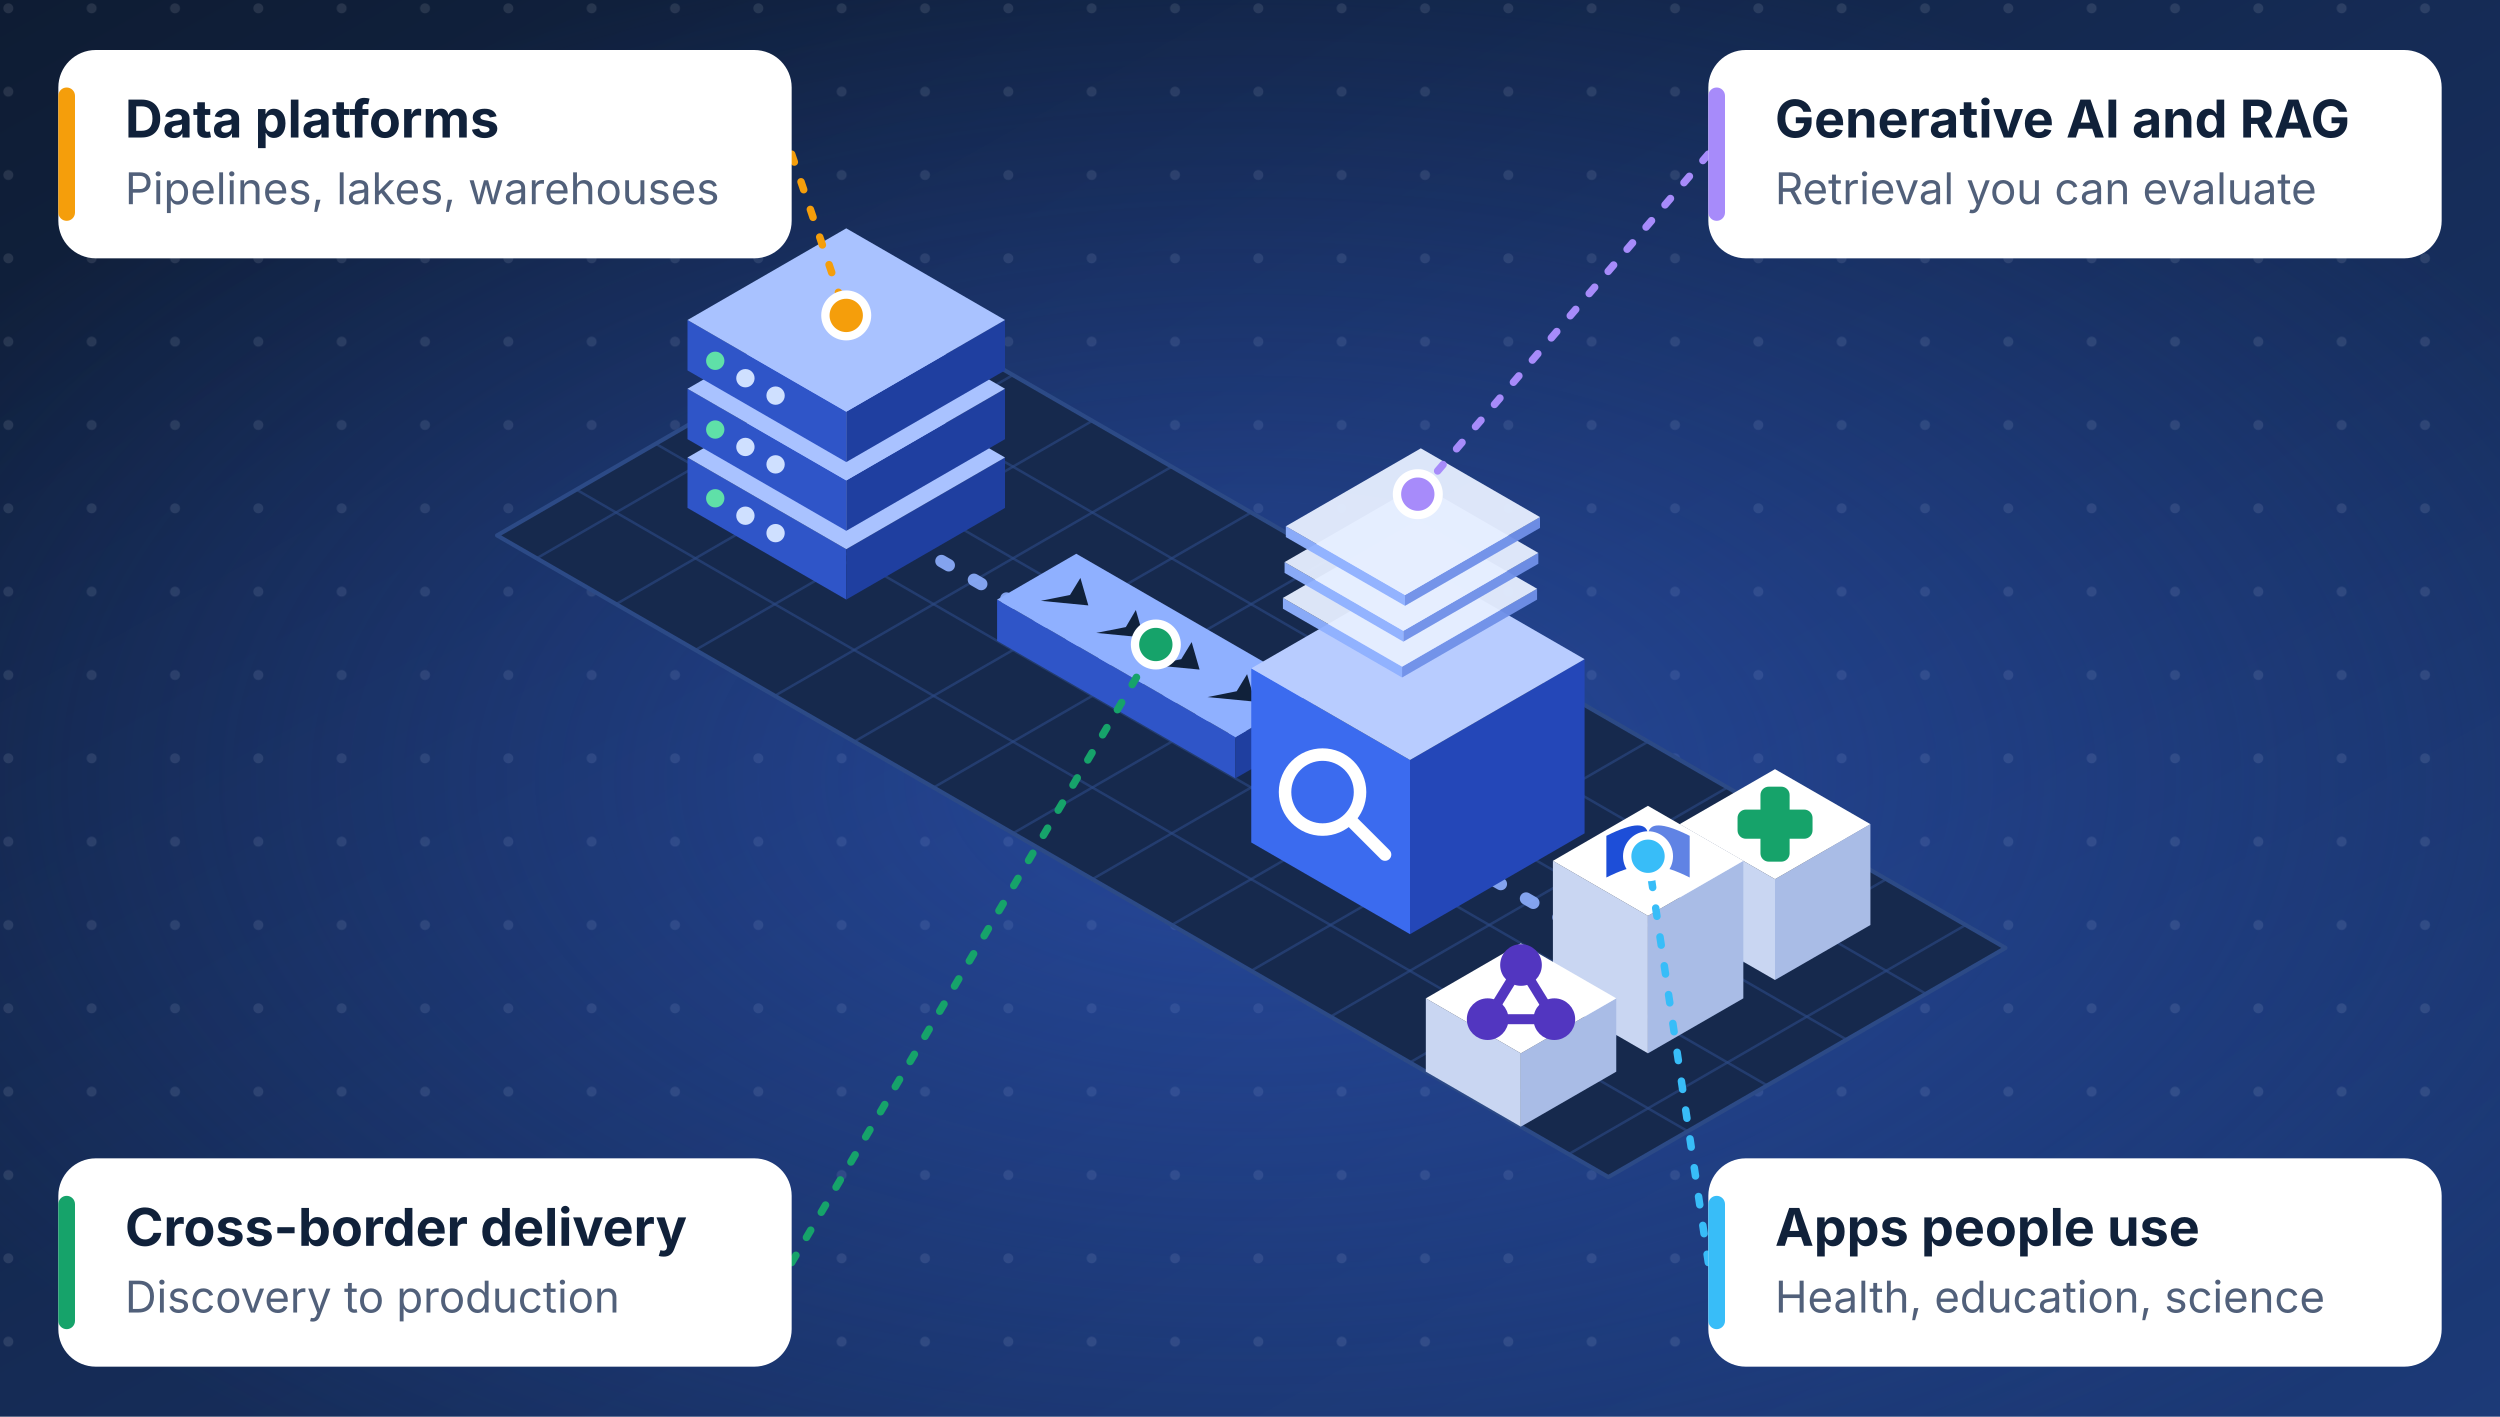
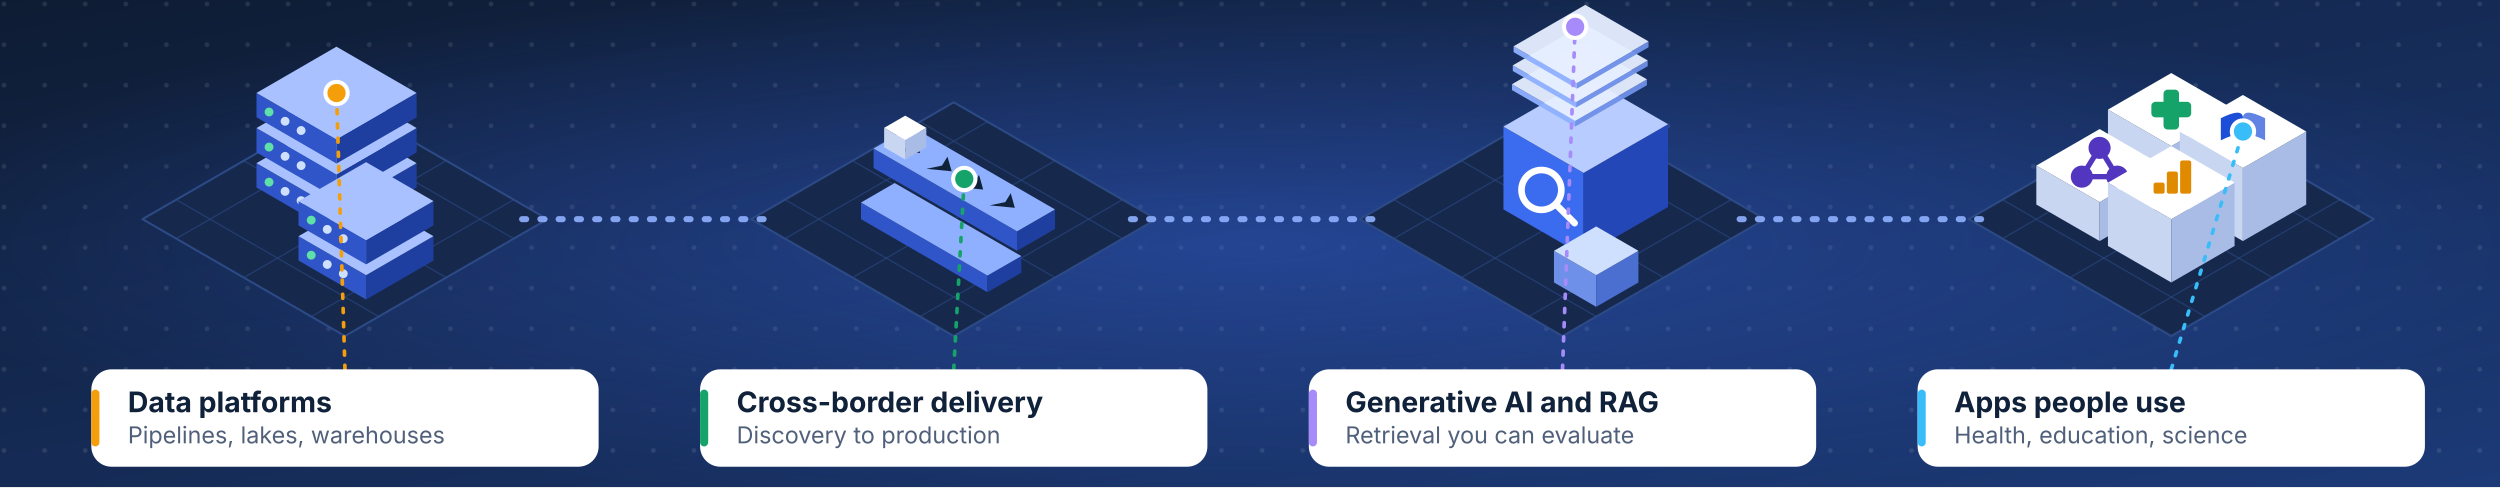
- <svg xmlns="http://www.w3.org/2000/svg" viewBox="0 0 600 340" aria-label="Isometric illustration of a data platform: data sources, a pipeline, a retrieval layer and applications for health, education and science" font-family="Inter,system-ui,sans-serif">
+ <svg xmlns="http://www.w3.org/2000/svg" viewBox="0 0 1232 240" aria-label="Isometric illustration of a data platform: data sources, a pipeline, a retrieval layer and applications for health, education and science" font-family="Inter,system-ui,sans-serif">
  <defs>
    <linearGradient id="hg-bg" x1="0" y1="0" x2="1" y2="1">
      <stop offset="0" stop-color="#0e1c33" />
      <stop offset="1" stop-color="#1c3a78" />
    </linearGradient>
-     <radialGradient id="hg-glow" cx="0.5" cy="0.55" r="0.6">
-       <stop offset="0" stop-color="#3b6bef" stop-opacity="0.45" />
+     <radialGradient id="hg-glow" cx="0.5" cy="0.5" r="0.55">
+       <stop offset="0" stop-color="#3b6bef" stop-opacity="0.4" />
      <stop offset="1" stop-color="#3b6bef" stop-opacity="0" />
    </radialGradient>
    <pattern id="hg-dots" width="20" height="20" patternUnits="userSpaceOnUse">
      <circle cx="2" cy="2" r="1.2" fill="#fff" opacity="0.1" />
    </pattern>
  </defs>
-   <rect width="600" height="340" fill="url(#hg-bg)" />
-   <rect width="600" height="340" fill="url(#hg-dots)" />
-   <rect width="600" height="340" fill="url(#hg-glow)" />
-   <g>
-     <polygon points="214.5,73.5 481.3,227.5 386.0,282.5 119.3,128.5" fill="#16294d" stroke-linejoin="round" stroke="#2c4a86" />
-     <line x1="224.053" y1="79" x2="128.79" y2="134" stroke="#2c4a86" stroke-width="0.6" opacity="0.6" />
-     <line x1="243.105" y1="90" x2="147.842" y2="145" stroke="#2c4a86" stroke-width="0.6" opacity="0.6" />
-     <line x1="262.158" y1="101" x2="166.895" y2="156" stroke="#2c4a86" stroke-width="0.6" opacity="0.6" />
-     <line x1="281.21" y1="112" x2="185.947" y2="167" stroke="#2c4a86" stroke-width="0.6" opacity="0.6" />
-     <line x1="300.263" y1="123" x2="205" y2="178" stroke="#2c4a86" stroke-width="0.6" opacity="0.6" />
-     <line x1="319.315" y1="134" x2="224.053" y2="189" stroke="#2c4a86" stroke-width="0.6" opacity="0.6" />
-     <line x1="338.368" y1="145" x2="243.105" y2="200" stroke="#2c4a86" stroke-width="0.6" opacity="0.6" />
-     <line x1="357.42" y1="156" x2="262.158" y2="211" stroke="#2c4a86" stroke-width="0.6" opacity="0.6" />
-     <line x1="376.473" y1="167" x2="281.21" y2="222" stroke="#2c4a86" stroke-width="0.6" opacity="0.6" />
-     <line x1="395.526" y1="178" x2="300.263" y2="233" stroke="#2c4a86" stroke-width="0.6" opacity="0.6" />
-     <line x1="414.578" y1="189" x2="319.315" y2="244" stroke="#2c4a86" stroke-width="0.6" opacity="0.6" />
-     <line x1="433.631" y1="200" x2="338.368" y2="255" stroke="#2c4a86" stroke-width="0.6" opacity="0.6" />
-     <line x1="452.683" y1="211" x2="357.42" y2="266" stroke="#2c4a86" stroke-width="0.6" opacity="0.6" />
-     <line x1="471.736" y1="222" x2="376.473" y2="277" stroke="#2c4a86" stroke-width="0.6" opacity="0.6" />
-     <line x1="214.526" y1="73.5" x2="481.262" y2="227.5" stroke="#2c4a86" stroke-width="0.6" opacity="0.6" />
-     <line x1="195.474" y1="84.5" x2="462.21" y2="238.5" stroke="#2c4a86" stroke-width="0.6" opacity="0.6" />
-     <line x1="176.421" y1="95.5" x2="443.157" y2="249.5" stroke="#2c4a86" stroke-width="0.6" opacity="0.6" />
-     <line x1="157.369" y1="106.5" x2="424.104" y2="260.5" stroke="#2c4a86" stroke-width="0.6" opacity="0.6" />
-     <line x1="138.316" y1="117.5" x2="405.052" y2="271.5" stroke="#2c4a86" stroke-width="0.6" opacity="0.6" />
-     <line x1="119.263" y1="128.5" x2="385.999" y2="282.5" stroke="#2c4a86" stroke-width="0.6" opacity="0.6" />
-   </g>
-   <line x1="225.958" y1="134.66" x2="378.378" y2="222.66" stroke="#8fb0ff" stroke-width="3" stroke-dasharray="2 7" stroke-linecap="round" opacity="0.9" />
-   <g>
-     <polygon points="165.0,109.8 203.1,131.8 203.1,143.9 165.0,121.9" fill="#2f55c8" stroke-linejoin="round" />
-     <polygon points="241.2,109.8 203.1,131.8 203.1,143.9 241.2,121.9" fill="#1f3fa0" stroke-linejoin="round" />
-     <polygon points="203.1,87.8 241.2,109.8 203.1,131.8 165.0,109.8" fill="#a9c2ff" stroke-linejoin="round" />
-     <circle cx="171.658" cy="119.59" r="2.2" fill="#5fe0a8" />
-     <circle cx="178.898" cy="123.77" r="2.2" fill="#cfe0ff" />
-     <circle cx="186.138" cy="127.95" r="2.2" fill="#cfe0ff" />
-   </g>
-   <g>
-     <polygon points="165.0,93.3 203.1,115.3 203.1,127.4 165.0,105.4" fill="#2f55c8" stroke-linejoin="round" />
-     <polygon points="241.2,93.3 203.1,115.3 203.1,127.4 241.2,105.4" fill="#1f3fa0" stroke-linejoin="round" />
-     <polygon points="203.1,71.3 241.2,93.3 203.1,115.3 165.0,93.3" fill="#a9c2ff" stroke-linejoin="round" />
-     <circle cx="171.658" cy="103.09" r="2.2" fill="#5fe0a8" />
-     <circle cx="178.898" cy="107.27" r="2.2" fill="#cfe0ff" />
-     <circle cx="186.138" cy="111.45" r="2.2" fill="#cfe0ff" />
-   </g>
-   <g>
-     <polygon points="165.0,76.8 203.1,98.8 203.1,110.9 165.0,88.9" fill="#2f55c8" stroke-linejoin="round" />
-     <polygon points="241.2,76.8 203.1,98.8 203.1,110.9 241.2,88.9" fill="#1f3fa0" stroke-linejoin="round" />
-     <polygon points="203.1,54.8 241.2,76.8 203.1,98.8 165.0,76.8" fill="#a9c2ff" stroke-linejoin="round" />
-     <circle cx="171.658" cy="86.59" r="2.2" fill="#5fe0a8" />
-     <circle cx="178.898" cy="90.77" r="2.2" fill="#cfe0ff" />
-     <circle cx="186.138" cy="94.95" r="2.2" fill="#cfe0ff" />
-   </g>
-   <g>
-     <polygon points="239.3,143.9 296.5,176.9 296.5,186.8 239.3,153.8" fill="#2f55c8" stroke-linejoin="round" />
-     <polygon points="315.5,165.9 296.5,176.9 296.5,186.8 315.5,175.8" fill="#1f3fa0" stroke-linejoin="round" />
-     <polygon points="258.3,132.9 315.5,165.9 296.5,176.9 239.3,143.9" fill="#8fb0ff" stroke-linejoin="round" />
-   </g>
-   <polygon points="259.3,138.7 261.2,145.3 249.8,144.2 256.8,142.8" fill="#10213a" stroke-linejoin="round" />
-   <polygon points="272.6,146.4 274.5,153.0 263.1,151.9 270.2,150.5" fill="#10213a" stroke-linejoin="round" />
-   <polygon points="286.0,154.1 287.9,160.7 276.4,159.6 283.5,158.2" fill="#10213a" stroke-linejoin="round" />
-   <polygon points="299.3,161.8 301.2,168.4 289.8,167.3 296.8,165.9" fill="#10213a" stroke-linejoin="round" />
-   <g>
-     <polygon points="300.3,160.4 338.4,182.4 338.4,224.2 300.3,202.2" fill="#3b6bef" stroke-linejoin="round" />
-     <polygon points="380.3,158.2 338.4,182.4 338.4,224.2 380.3,200.0" fill="#2447b8" stroke-linejoin="round" />
-     <polygon points="342.2,136.2 380.3,158.2 338.4,182.4 300.3,160.4" fill="#b8ccff" stroke-linejoin="round" />
-   </g>
-   <g>
-     <polygon points="307.9,143.5 336.5,160.0 336.5,162.6 307.9,146.1" fill="#8fb0ff" stroke-linejoin="round" opacity="0.95" />
-     <polygon points="368.9,141.3 336.5,160.0 336.5,162.6 368.9,143.9" fill="#6f90e8" stroke-linejoin="round" opacity="0.95" />
-     <polygon points="340.3,124.8 368.9,141.3 336.5,160.0 307.9,143.5" fill="#e6eeff" stroke-linejoin="round" opacity="0.95" />
-   </g>
-   <g>
-     <polygon points="308.3,134.9 336.8,151.4 336.8,154.0 308.3,137.5" fill="#8fb0ff" stroke-linejoin="round" opacity="0.95" />
-     <polygon points="369.2,132.7 336.8,151.4 336.8,154.0 369.2,135.3" fill="#6f90e8" stroke-linejoin="round" opacity="0.95" />
-     <polygon points="340.7,116.2 369.2,132.7 336.8,151.4 308.3,134.9" fill="#e6eeff" stroke-linejoin="round" opacity="0.95" />
-   </g>
-   <g>
-     <polygon points="308.6,126.3 337.2,142.8 337.2,145.4 308.6,128.9" fill="#8fb0ff" stroke-linejoin="round" opacity="0.95" />
-     <polygon points="369.6,124.1 337.2,142.8 337.2,145.4 369.6,126.7" fill="#6f90e8" stroke-linejoin="round" opacity="0.95" />
-     <polygon points="341.0,107.6 369.6,124.1 337.2,142.8 308.6,126.3" fill="#e6eeff" stroke-linejoin="round" opacity="0.95" />
-   </g>
-   <g stroke="#fff" stroke-width="3" fill="none" stroke-linecap="round">
-     <circle cx="317.41" cy="190.1" r="9" />
-     <line x1="323.91" y1="196.6" x2="332.41" y2="205.1" />
-   </g>
-   <g>
-     <g>
-       <polygon points="403.1,197.8 426.0,211.0 426.0,235.2 403.1,222.0" fill="#c9d6f2" stroke-linejoin="round" />
-       <polygon points="448.9,197.8 426.0,211.0 426.0,235.2 448.9,222.0" fill="#a9bce6" stroke-linejoin="round" />
-       <polygon points="426.0,184.6 448.9,197.8 426.0,211.0 403.1,197.8" fill="#ffffff" stroke-linejoin="round" />
-     </g>
-     <g fill="#16a36a">
-       <rect x="422.51" y="188.8" width="7" height="18" rx="2" />
-       <rect x="417.01" y="194.3" width="18" height="7" rx="2" />
-     </g>
-   </g>
-   <g>
-     <g>
-       <polygon points="372.7,206.6 395.5,219.8 395.5,252.8 372.7,239.6" fill="#c9d6f2" stroke-linejoin="round" />
-       <polygon points="418.4,206.6 395.5,219.8 395.5,252.8 418.4,239.6" fill="#a9bce6" stroke-linejoin="round" />
-       <polygon points="395.5,193.4 418.4,206.6 395.5,219.8 372.7,206.6" fill="#ffffff" stroke-linejoin="round" />
-     </g>
-     <g fill="#1d4ed8">
-       <path d="M385.526 200.6q10 -5 10 0v10q0 -5 -10 0z" />
-       <path d="M405.526 200.6q-10 -5 -10 0v10q0 -5 10 0z" opacity="0.7" />
-     </g>
-   </g>
-   <g>
-     <g>
-       <polygon points="342.2,239.6 365.0,252.8 365.0,270.4 342.2,257.2" fill="#c9d6f2" stroke-linejoin="round" />
-       <polygon points="387.9,239.6 365.0,252.8 365.0,270.4 387.9,257.2" fill="#a9bce6" stroke-linejoin="round" />
-       <polygon points="365.0,226.4 387.9,239.6 365.0,252.8 342.2,239.6" fill="#ffffff" stroke-linejoin="round" />
-     </g>
-     <g stroke="#5236c0" stroke-width="2.4" fill="#5236c0">
-       <polygon points="357.0,244.6 373.0,244.6 365.0,231.6" fill="none" />
-       <circle cx="357.041" cy="244.6" r="3.8" />
-       <circle cx="373.041" cy="244.6" r="3.8" />
-       <circle cx="365.041" cy="231.6" r="3.8" />
-     </g>
-   </g>
-   <g class="callout">
-     <line x1="190" y1="37" x2="203.095" y2="75.7" stroke="#f59e0b" stroke-width="1.8" stroke-dasharray="2 5" stroke-linecap="round" />
-     <g>
-       <rect x="14" y="12" width="176" height="50" rx="9" fill="#fff" />
-       <rect x="14" y="21" width="4" height="32" rx="2" fill="#f59e0b" />
-       <text x="30" y="33" fill="#10213a" font-size="12.5" font-weight="700">Data platforms</text>
-       <text x="30" y="49" fill="#51607a" font-size="10.5">Pipelines, lakes, warehouses</text>
-     </g>
-     <circle cx="203.095" cy="75.7" r="5" fill="#f59e0b" stroke="#fff" stroke-width="2" />
-   </g>
-   <g class="callout">
-     <line x1="190" y1="303" x2="277.4" y2="154.68" stroke="#16a36a" stroke-width="1.8" stroke-dasharray="2 5" stroke-linecap="round" />
-     <g>
-       <rect x="14" y="278" width="176" height="50" rx="9" fill="#fff" />
-       <rect x="14" y="287" width="4" height="32" rx="2" fill="#16a36a" />
-       <text x="30" y="299" fill="#10213a" font-size="12.5" font-weight="700">Cross-border delivery</text>
-       <text x="30" y="315" fill="#51607a" font-size="10.5">Discovery to production</text>
-     </g>
-     <circle cx="277.4" cy="154.68" r="5" fill="#16a36a" stroke="#fff" stroke-width="2" />
-   </g>
-   <g class="callout">
-     <line x1="410" y1="37" x2="340.273" y2="118.6" stroke="#a78bfa" stroke-width="1.8" stroke-dasharray="2 5" stroke-linecap="round" />
-     <g>
-       <rect x="410" y="12" width="176" height="50" rx="9" fill="#fff" />
-       <rect x="410" y="21" width="4" height="32" rx="2" fill="#a78bfa" />
-       <text x="426" y="33" fill="#10213a" font-size="12.5" font-weight="700">Generative AI and RAG</text>
-       <text x="426" y="49" fill="#51607a" font-size="10.5">Retrieval you can evaluate</text>
-     </g>
-     <circle cx="340.273" cy="118.6" r="5" fill="#a78bfa" stroke="#fff" stroke-width="2" />
-   </g>
-   <g class="callout">
-     <line x1="410" y1="303" x2="395.526" y2="205.5" stroke="#38bdf8" stroke-width="1.8" stroke-dasharray="2 5" stroke-linecap="round" />
-     <g>
-       <rect x="410" y="278" width="176" height="50" rx="9" fill="#fff" />
-       <rect x="410" y="287" width="4" height="32" rx="2" fill="#38bdf8" />
-       <text x="426" y="299" fill="#10213a" font-size="12.5" font-weight="700">Apps people use</text>
-       <text x="426" y="315" fill="#51607a" font-size="10.5">Health, education, science</text>
-     </g>
-     <circle cx="395.526" cy="205.5" r="5" fill="#38bdf8" stroke="#fff" stroke-width="2" />
-   </g>
+   <rect width="1232" height="240" fill="url(#hg-bg)" />
+   <rect width="1232" height="240" fill="url(#hg-dots)" />
+   <rect width="1232" height="240" fill="url(#hg-glow)" />
+   <g>
+     <g>
+       <polygon points="170.0,50.4 269.8,108.0 170.0,165.6 70.2,108.0" fill="#16294d" stroke-linejoin="round" stroke="#2c4a86" />
+       <line x1="186.628" y1="60" x2="86.862" y2="117.6" stroke="#2c4a86" stroke-width="0.6" opacity="0.6" />
+       <line x1="153.372" y1="60" x2="253.138" y2="117.6" stroke="#2c4a86" stroke-width="0.6" opacity="0.6" />
+       <line x1="219.883" y1="79.2" x2="120.117" y2="136.8" stroke="#2c4a86" stroke-width="0.6" opacity="0.6" />
+       <line x1="120.117" y1="79.2" x2="219.883" y2="136.8" stroke="#2c4a86" stroke-width="0.6" opacity="0.6" />
+       <line x1="253.138" y1="98.4" x2="153.372" y2="156" stroke="#2c4a86" stroke-width="0.6" opacity="0.6" />
+       <line x1="86.862" y1="98.4" x2="186.628" y2="156" stroke="#2c4a86" stroke-width="0.6" opacity="0.6" />
+     </g>
+     <g>
+       <polygon points="126.4,80.4 165.8,103.2 165.8,115.2 126.4,92.4" fill="#2f55c8" stroke-linejoin="round" />
+       <polygon points="205.3,80.4 165.8,103.2 165.8,115.2 205.3,92.4" fill="#1f3fa0" stroke-linejoin="round" />
+       <polygon points="165.8,57.6 205.3,80.4 165.8,103.2 126.4,80.4" fill="#a9c2ff" stroke-linejoin="round" />
+       <circle cx="132.588" cy="89.76" r="2.182" fill="#5fe0a8" />
+       <circle cx="140.486" cy="94.32" r="2.182" fill="#cfe0ff" />
+       <circle cx="148.384" cy="98.88" r="2.182" fill="#cfe0ff" />
+     </g>
+     <g>
+       <polygon points="126.4,63.1 165.8,85.9 165.8,97.9 126.4,75.1" fill="#2f55c8" stroke-linejoin="round" />
+       <polygon points="205.3,63.1 165.8,85.9 165.8,97.9 205.3,75.1" fill="#1f3fa0" stroke-linejoin="round" />
+       <polygon points="165.8,40.3 205.3,63.1 165.8,85.9 126.4,63.1" fill="#a9c2ff" stroke-linejoin="round" />
+       <circle cx="132.588" cy="72.48" r="2.182" fill="#5fe0a8" />
+       <circle cx="140.486" cy="77.04" r="2.182" fill="#cfe0ff" />
+       <circle cx="148.384" cy="81.6" r="2.182" fill="#cfe0ff" />
+     </g>
+     <g>
+       <polygon points="126.4,45.8 165.8,68.6 165.8,80.6 126.4,57.8" fill="#2f55c8" stroke-linejoin="round" />
+       <polygon points="205.3,45.8 165.8,68.6 165.8,80.6 205.3,57.8" fill="#1f3fa0" stroke-linejoin="round" />
+       <polygon points="165.8,23.0 205.3,45.8 165.8,68.6 126.4,45.8" fill="#a9c2ff" stroke-linejoin="round" />
+       <circle cx="132.588" cy="55.2" r="2.182" fill="#5fe0a8" />
+       <circle cx="140.486" cy="59.76" r="2.182" fill="#cfe0ff" />
+       <circle cx="148.384" cy="64.32" r="2.182" fill="#cfe0ff" />
+     </g>
+     <g>
+       <polygon points="147.1,116.4 180.4,135.6 180.4,147.6 147.1,128.4" fill="#2f55c8" stroke-linejoin="round" />
+       <polygon points="213.6,116.4 180.4,135.6 180.4,147.6 213.6,128.4" fill="#1f3fa0" stroke-linejoin="round" />
+       <polygon points="180.4,97.2 213.6,116.4 180.4,135.6 147.1,116.4" fill="#a9c2ff" stroke-linejoin="round" />
+       <circle cx="153.372" cy="125.76" r="2.182" fill="#5fe0a8" />
+       <circle cx="161.27" cy="130.32" r="2.182" fill="#cfe0ff" />
+       <circle cx="169.169" cy="134.88" r="2.182" fill="#cfe0ff" />
+     </g>
+     <g>
+       <polygon points="147.1,99.1 180.4,118.3 180.4,130.3 147.1,111.1" fill="#2f55c8" stroke-linejoin="round" />
+       <polygon points="213.6,99.1 180.4,118.3 180.4,130.3 213.6,111.1" fill="#1f3fa0" stroke-linejoin="round" />
+       <polygon points="180.4,79.9 213.6,99.1 180.4,118.3 147.1,99.1" fill="#a9c2ff" stroke-linejoin="round" />
+       <circle cx="153.372" cy="108.48" r="2.182" fill="#5fe0a8" />
+       <circle cx="161.27" cy="113.04" r="2.182" fill="#cfe0ff" />
+       <circle cx="169.169" cy="117.6" r="2.182" fill="#cfe0ff" />
+     </g>
+   </g>
+   <g class="callout">
+     <line x1="170" y1="182" x2="165.843" y2="45.84" stroke="#f59e0b" stroke-width="1.8" stroke-dasharray="2 5" stroke-linecap="round" />
+     <g>
+       <rect x="45" y="182" width="250" height="48" rx="10" fill="#fff" />
+       <rect x="45" y="192" width="4" height="28" rx="2" fill="#f59e0b" />
+       <text x="63" y="203.12" fill="#10213a" font-size="14" font-weight="700">Data platforms</text>
+       <text x="63" y="218.48" fill="#51607a" font-size="11.5">Pipelines, lakes, warehouses</text>
+     </g>
+     <circle cx="165.843" cy="45.84" r="5.5" fill="#f59e0b" stroke="#fff" stroke-width="2" />
+   </g>
+   <g>
+     <g>
+       <polygon points="470.0,50.4 569.8,108.0 470.0,165.6 370.2,108.0" fill="#16294d" stroke-linejoin="round" stroke="#2c4a86" />
+       <line x1="486.628" y1="60" x2="386.862" y2="117.6" stroke="#2c4a86" stroke-width="0.6" opacity="0.6" />
+       <line x1="453.372" y1="60" x2="553.138" y2="117.6" stroke="#2c4a86" stroke-width="0.6" opacity="0.6" />
+       <line x1="519.883" y1="79.2" x2="420.117" y2="136.8" stroke="#2c4a86" stroke-width="0.6" opacity="0.6" />
+       <line x1="420.117" y1="79.2" x2="519.883" y2="136.8" stroke="#2c4a86" stroke-width="0.6" opacity="0.6" />
+       <line x1="553.138" y1="98.4" x2="453.372" y2="156" stroke="#2c4a86" stroke-width="0.6" opacity="0.6" />
+       <line x1="386.862" y1="98.4" x2="486.628" y2="156" stroke="#2c4a86" stroke-width="0.6" opacity="0.6" />
+     </g>
+     <g>
+       <polygon points="430.5,73.2 501.2,114.0 501.2,123.6 430.5,82.8" fill="#2f55c8" stroke-linejoin="round" />
+       <polygon points="519.9,103.2 501.2,114.0 501.2,123.6 519.9,112.8" fill="#1f3fa0" stroke-linejoin="round" />
+       <polygon points="449.2,62.4 519.9,103.2 501.2,114.0 430.5,73.2" fill="#8fb0ff" stroke-linejoin="round" />
+     </g>
+     <g>
+       <polygon points="424.3,99.8 486.6,135.8 486.6,144.0 424.3,108.0" fill="#2f55c8" stroke-linejoin="round" />
+       <polygon points="503.3,126.2 486.6,135.8 486.6,144.0 503.3,134.4" fill="#1f3fa0" stroke-linejoin="round" />
+       <polygon points="440.9,90.2 503.3,126.2 486.6,135.8 424.3,99.8" fill="#8fb0ff" stroke-linejoin="round" />
+     </g>
+     <polygon points="451.3,68.2 453.4,75.4 440.9,74.2 448.6,72.6" fill="#10213a" />
+     <polygon points="466.9,77.2 469.0,84.4 456.5,83.2 464.2,81.6" fill="#10213a" />
+     <polygon points="482.5,86.2 484.5,93.4 472.1,92.2 479.8,90.6" fill="#10213a" />
+     <polygon points="498.1,95.2 500.1,102.4 487.7,101.2 495.4,99.6" fill="#10213a" />
+     <g>
+       <polygon points="435.7,63.0 446.1,69.0 446.1,78.6 435.7,72.6" fill="#c9d6f2" stroke-linejoin="round" />
+       <polygon points="456.5,63.0 446.1,69.0 446.1,78.6 456.5,72.6" fill="#a9bce6" stroke-linejoin="round" />
+       <polygon points="446.1,57.0 456.5,63.0 446.1,69.0 435.7,63.0" fill="#fff" stroke-linejoin="round" />
+     </g>
+   </g>
+   <g class="callout">
+     <line x1="470" y1="182" x2="475.196" y2="88.2" stroke="#16a36a" stroke-width="1.8" stroke-dasharray="2 5" stroke-linecap="round" />
+     <g>
+       <rect x="345" y="182" width="250" height="48" rx="10" fill="#fff" />
+       <rect x="345" y="192" width="4" height="28" rx="2" fill="#16a36a" />
+       <text x="363" y="203.12" fill="#10213a" font-size="14" font-weight="700">Cross-border delivery</text>
+       <text x="363" y="218.48" fill="#51607a" font-size="11.5">Discovery to production</text>
+     </g>
+     <circle cx="475.196" cy="88.2" r="5.5" fill="#16a36a" stroke="#fff" stroke-width="2" />
+   </g>
+   <g>
+     <g>
+       <polygon points="770.0,50.4 869.8,108.0 770.0,165.6 670.2,108.0" fill="#16294d" stroke-linejoin="round" stroke="#2c4a86" />
+       <line x1="786.628" y1="60" x2="686.862" y2="117.6" stroke="#2c4a86" stroke-width="0.6" opacity="0.6" />
+       <line x1="753.372" y1="60" x2="853.138" y2="117.6" stroke="#2c4a86" stroke-width="0.6" opacity="0.6" />
+       <line x1="819.883" y1="79.2" x2="720.117" y2="136.8" stroke="#2c4a86" stroke-width="0.6" opacity="0.6" />
+       <line x1="720.117" y1="79.2" x2="819.883" y2="136.8" stroke="#2c4a86" stroke-width="0.6" opacity="0.6" />
+       <line x1="853.138" y1="98.4" x2="753.372" y2="156" stroke="#2c4a86" stroke-width="0.6" opacity="0.6" />
+       <line x1="686.862" y1="98.4" x2="786.628" y2="156" stroke="#2c4a86" stroke-width="0.6" opacity="0.6" />
+     </g>
+     <g>
+       <polygon points="740.9,62.4 780.4,85.2 780.4,126.0 740.9,103.2" fill="#3b6bef" stroke-linejoin="round" />
+       <polygon points="822.0,61.2 780.4,85.2 780.4,126.0 822.0,102.0" fill="#2447b8" stroke-linejoin="round" />
+       <polygon points="782.5,38.4 822.0,61.2 780.4,85.2 740.9,62.4" fill="#b8ccff" stroke-linejoin="round" />
+     </g>
+     <g>
+       <polygon points="765.8,123.6 786.6,135.6 786.6,151.2 765.8,139.2" fill="#6f90e8" stroke-linejoin="round" />
+       <polygon points="807.4,123.6 786.6,135.6 786.6,151.2 807.4,139.2" fill="#4a6fd0" stroke-linejoin="round" />
+       <polygon points="786.6,111.6 807.4,123.6 786.6,135.6 765.8,123.6" fill="#cfe0ff" stroke-linejoin="round" />
+     </g>
+     <g>
+       <polygon points="745.1,41.5 776.2,59.5 776.2,62.4 745.1,44.4" fill="#8fb0ff" stroke-linejoin="round" opacity="0.95" />
+       <polygon points="811.6,39.1 776.2,59.5 776.2,62.4 811.6,42.0" fill="#6f90e8" stroke-linejoin="round" opacity="0.95" />
+       <polygon points="780.4,21.1 811.6,39.1 776.2,59.5 745.1,41.5" fill="#e6eeff" stroke-linejoin="round" opacity="0.95" />
+     </g>
+     <g>
+       <polygon points="745.5,32.2 776.7,50.2 776.7,53.0 745.5,35.0" fill="#8fb0ff" stroke-linejoin="round" opacity="0.95" />
+       <polygon points="812.0,29.8 776.7,50.2 776.7,53.0 812.0,32.6" fill="#6f90e8" stroke-linejoin="round" opacity="0.95" />
+       <polygon points="780.8,11.8 812.0,29.8 776.7,50.2 745.5,32.2" fill="#e6eeff" stroke-linejoin="round" opacity="0.95" />
+     </g>
+     <g>
+       <polygon points="745.9,22.8 777.1,40.8 777.1,43.7 745.9,25.7" fill="#8fb0ff" stroke-linejoin="round" opacity="0.95" />
+       <polygon points="812.4,20.4 777.1,40.8 777.1,43.7 812.4,23.3" fill="#6f90e8" stroke-linejoin="round" opacity="0.95" />
+       <polygon points="781.2,2.4 812.4,20.4 777.1,40.8 745.9,22.8" fill="#e6eeff" stroke-linejoin="round" opacity="0.95" />
+     </g>
+     <g stroke="#fff" stroke-width="3.273" fill="none" stroke-linecap="round">
+       <circle cx="759.608" cy="93.6" r="9.818" />
+       <line x1="766.699" y1="100.691" x2="775.971" y2="109.964" />
+     </g>
+   </g>
+   <g class="callout">
+     <line x1="770" y1="182" x2="776.235" y2="13.2" stroke="#a78bfa" stroke-width="1.8" stroke-dasharray="2 5" stroke-linecap="round" />
+     <g>
+       <rect x="645" y="182" width="250" height="48" rx="10" fill="#fff" />
+       <rect x="645" y="192" width="4" height="28" rx="2" fill="#a78bfa" />
+       <text x="663" y="203.12" fill="#10213a" font-size="14" font-weight="700">Generative AI and RAG</text>
+       <text x="663" y="218.48" fill="#51607a" font-size="11.5">Retrieval you can evaluate</text>
+     </g>
+     <circle cx="776.235" cy="13.2" r="5.5" fill="#a78bfa" stroke="#fff" stroke-width="2" />
+   </g>
+   <g>
+     <g>
+       <polygon points="1070.0,50.4 1169.8,108.0 1070.0,165.6 970.2,108.0" fill="#16294d" stroke-linejoin="round" stroke="#2c4a86" />
+       <line x1="1086.628" y1="60" x2="986.862" y2="117.6" stroke="#2c4a86" stroke-width="0.6" opacity="0.6" />
+       <line x1="1053.372" y1="60" x2="1153.138" y2="117.6" stroke="#2c4a86" stroke-width="0.6" opacity="0.6" />
+       <line x1="1119.883" y1="79.2" x2="1020.117" y2="136.8" stroke="#2c4a86" stroke-width="0.6" opacity="0.6" />
+       <line x1="1020.117" y1="79.2" x2="1119.883" y2="136.8" stroke="#2c4a86" stroke-width="0.6" opacity="0.6" />
+       <line x1="1153.138" y1="98.4" x2="1053.372" y2="156" stroke="#2c4a86" stroke-width="0.6" opacity="0.6" />
+       <line x1="986.862" y1="98.4" x2="1086.628" y2="156" stroke="#2c4a86" stroke-width="0.6" opacity="0.6" />
+     </g>
+     <g>
+       <g>
+         <polygon points="1038.8,54.0 1070.0,72.0 1070.0,98.4 1038.8,80.4" fill="#c9d6f2" stroke-linejoin="round" />
+         <polygon points="1101.2,54.0 1070.0,72.0 1070.0,98.4 1101.2,80.4" fill="#a9bce6" stroke-linejoin="round" />
+         <polygon points="1070.0,36.0 1101.2,54.0 1070.0,72.0 1038.8,54.0" fill="#ffffff" stroke-linejoin="round" />
+       </g>
+       <g fill="#16a36a">
+         <rect x="1066.182" y="44.182" width="7.636" height="19.636" rx="2" />
+         <rect x="1060.182" y="50.182" width="19.636" height="7.636" rx="2" />
+       </g>
+     </g>
+     <g>
+       <g>
+         <polygon points="1074.2,64.8 1105.3,82.8 1105.3,118.8 1074.2,100.8" fill="#c9d6f2" stroke-linejoin="round" />
+         <polygon points="1136.5,64.8 1105.3,82.8 1105.3,118.8 1136.5,100.8" fill="#a9bce6" stroke-linejoin="round" />
+         <polygon points="1105.3,46.8 1136.5,64.8 1105.3,82.8 1074.2,64.8" fill="#ffffff" stroke-linejoin="round" />
+       </g>
+       <g fill="#1d4ed8">
+         <path d="M1094.425 58.255q10.909 -5.455 10.909 0v10.909q0 -5.455 -10.909 0z" />
+         <path d="M1116.243 58.255q-10.909 -5.455 -10.909 0v10.909q0 -5.455 10.909 0z" opacity="0.7" />
+       </g>
+     </g>
+     <g>
+       <g>
+         <polygon points="1003.5,81.6 1034.7,99.6 1034.7,118.8 1003.5,100.8" fill="#c9d6f2" stroke-linejoin="round" />
+         <polygon points="1065.8,81.6 1034.7,99.6 1034.7,118.8 1065.8,100.8" fill="#a9bce6" stroke-linejoin="round" />
+         <polygon points="1034.7,63.6 1065.8,81.6 1034.7,99.6 1003.5,81.6" fill="#ffffff" stroke-linejoin="round" />
+       </g>
+       <g stroke="#5236c0" stroke-width="2.618" fill="#5236c0">
+         <polygon points="1025.939,87.055 1043.393,87.055 1034.666,72.873" fill="none" />
+         <circle cx="1025.939" cy="87.055" r="4.145" />
+         <circle cx="1043.393" cy="87.055" r="4.145" />
+         <circle cx="1034.666" cy="72.873" r="4.145" />
+       </g>
+     </g>
+     <g>
+       <g>
+         <polygon points="1038.8,90.0 1070.0,108.0 1070.0,139.2 1038.8,121.2" fill="#c9d6f2" stroke-linejoin="round" />
+         <polygon points="1101.2,90.0 1070.0,108.0 1070.0,139.2 1101.2,121.2" fill="#a9bce6" stroke-linejoin="round" />
+         <polygon points="1070.0,72.0 1101.2,90.0 1070.0,108.0 1038.8,90.0" fill="#ffffff" stroke-linejoin="round" />
+       </g>
+       <g fill="#e08a00">
+         <rect x="1061.273" y="90" width="5.455" height="5.455" rx="1" />
+         <rect x="1067.818" y="84.545" width="5.455" height="10.909" rx="1" />
+         <rect x="1074.364" y="79.091" width="5.455" height="16.364" rx="1" />
+       </g>
+     </g>
+   </g>
+   <g class="callout">
+     <line x1="1070" y1="182" x2="1105.334" y2="64.8" stroke="#38bdf8" stroke-width="1.8" stroke-dasharray="2 5" stroke-linecap="round" />
+     <g>
+       <rect x="945" y="182" width="250" height="48" rx="10" fill="#fff" />
+       <rect x="945" y="192" width="4" height="28" rx="2" fill="#38bdf8" />
+       <text x="963" y="203.12" fill="#10213a" font-size="14" font-weight="700">Apps people use</text>
+       <text x="963" y="218.48" fill="#51607a" font-size="11.5">Health, education, science</text>
+     </g>
+     <circle cx="1105.334" cy="64.8" r="5.5" fill="#38bdf8" stroke="#fff" stroke-width="2" />
+   </g>
+   <line x1="257.295" y1="108" x2="382.705" y2="108" stroke="#8fb0ff" stroke-width="3" stroke-dasharray="2 7" stroke-linecap="round" opacity="0.9" />
+   <line x1="557.295" y1="108" x2="682.705" y2="108" stroke="#8fb0ff" stroke-width="3" stroke-dasharray="2 7" stroke-linecap="round" opacity="0.9" />
+   <line x1="857.295" y1="108" x2="982.705" y2="108" stroke="#8fb0ff" stroke-width="3" stroke-dasharray="2 7" stroke-linecap="round" opacity="0.9" />
</svg>
